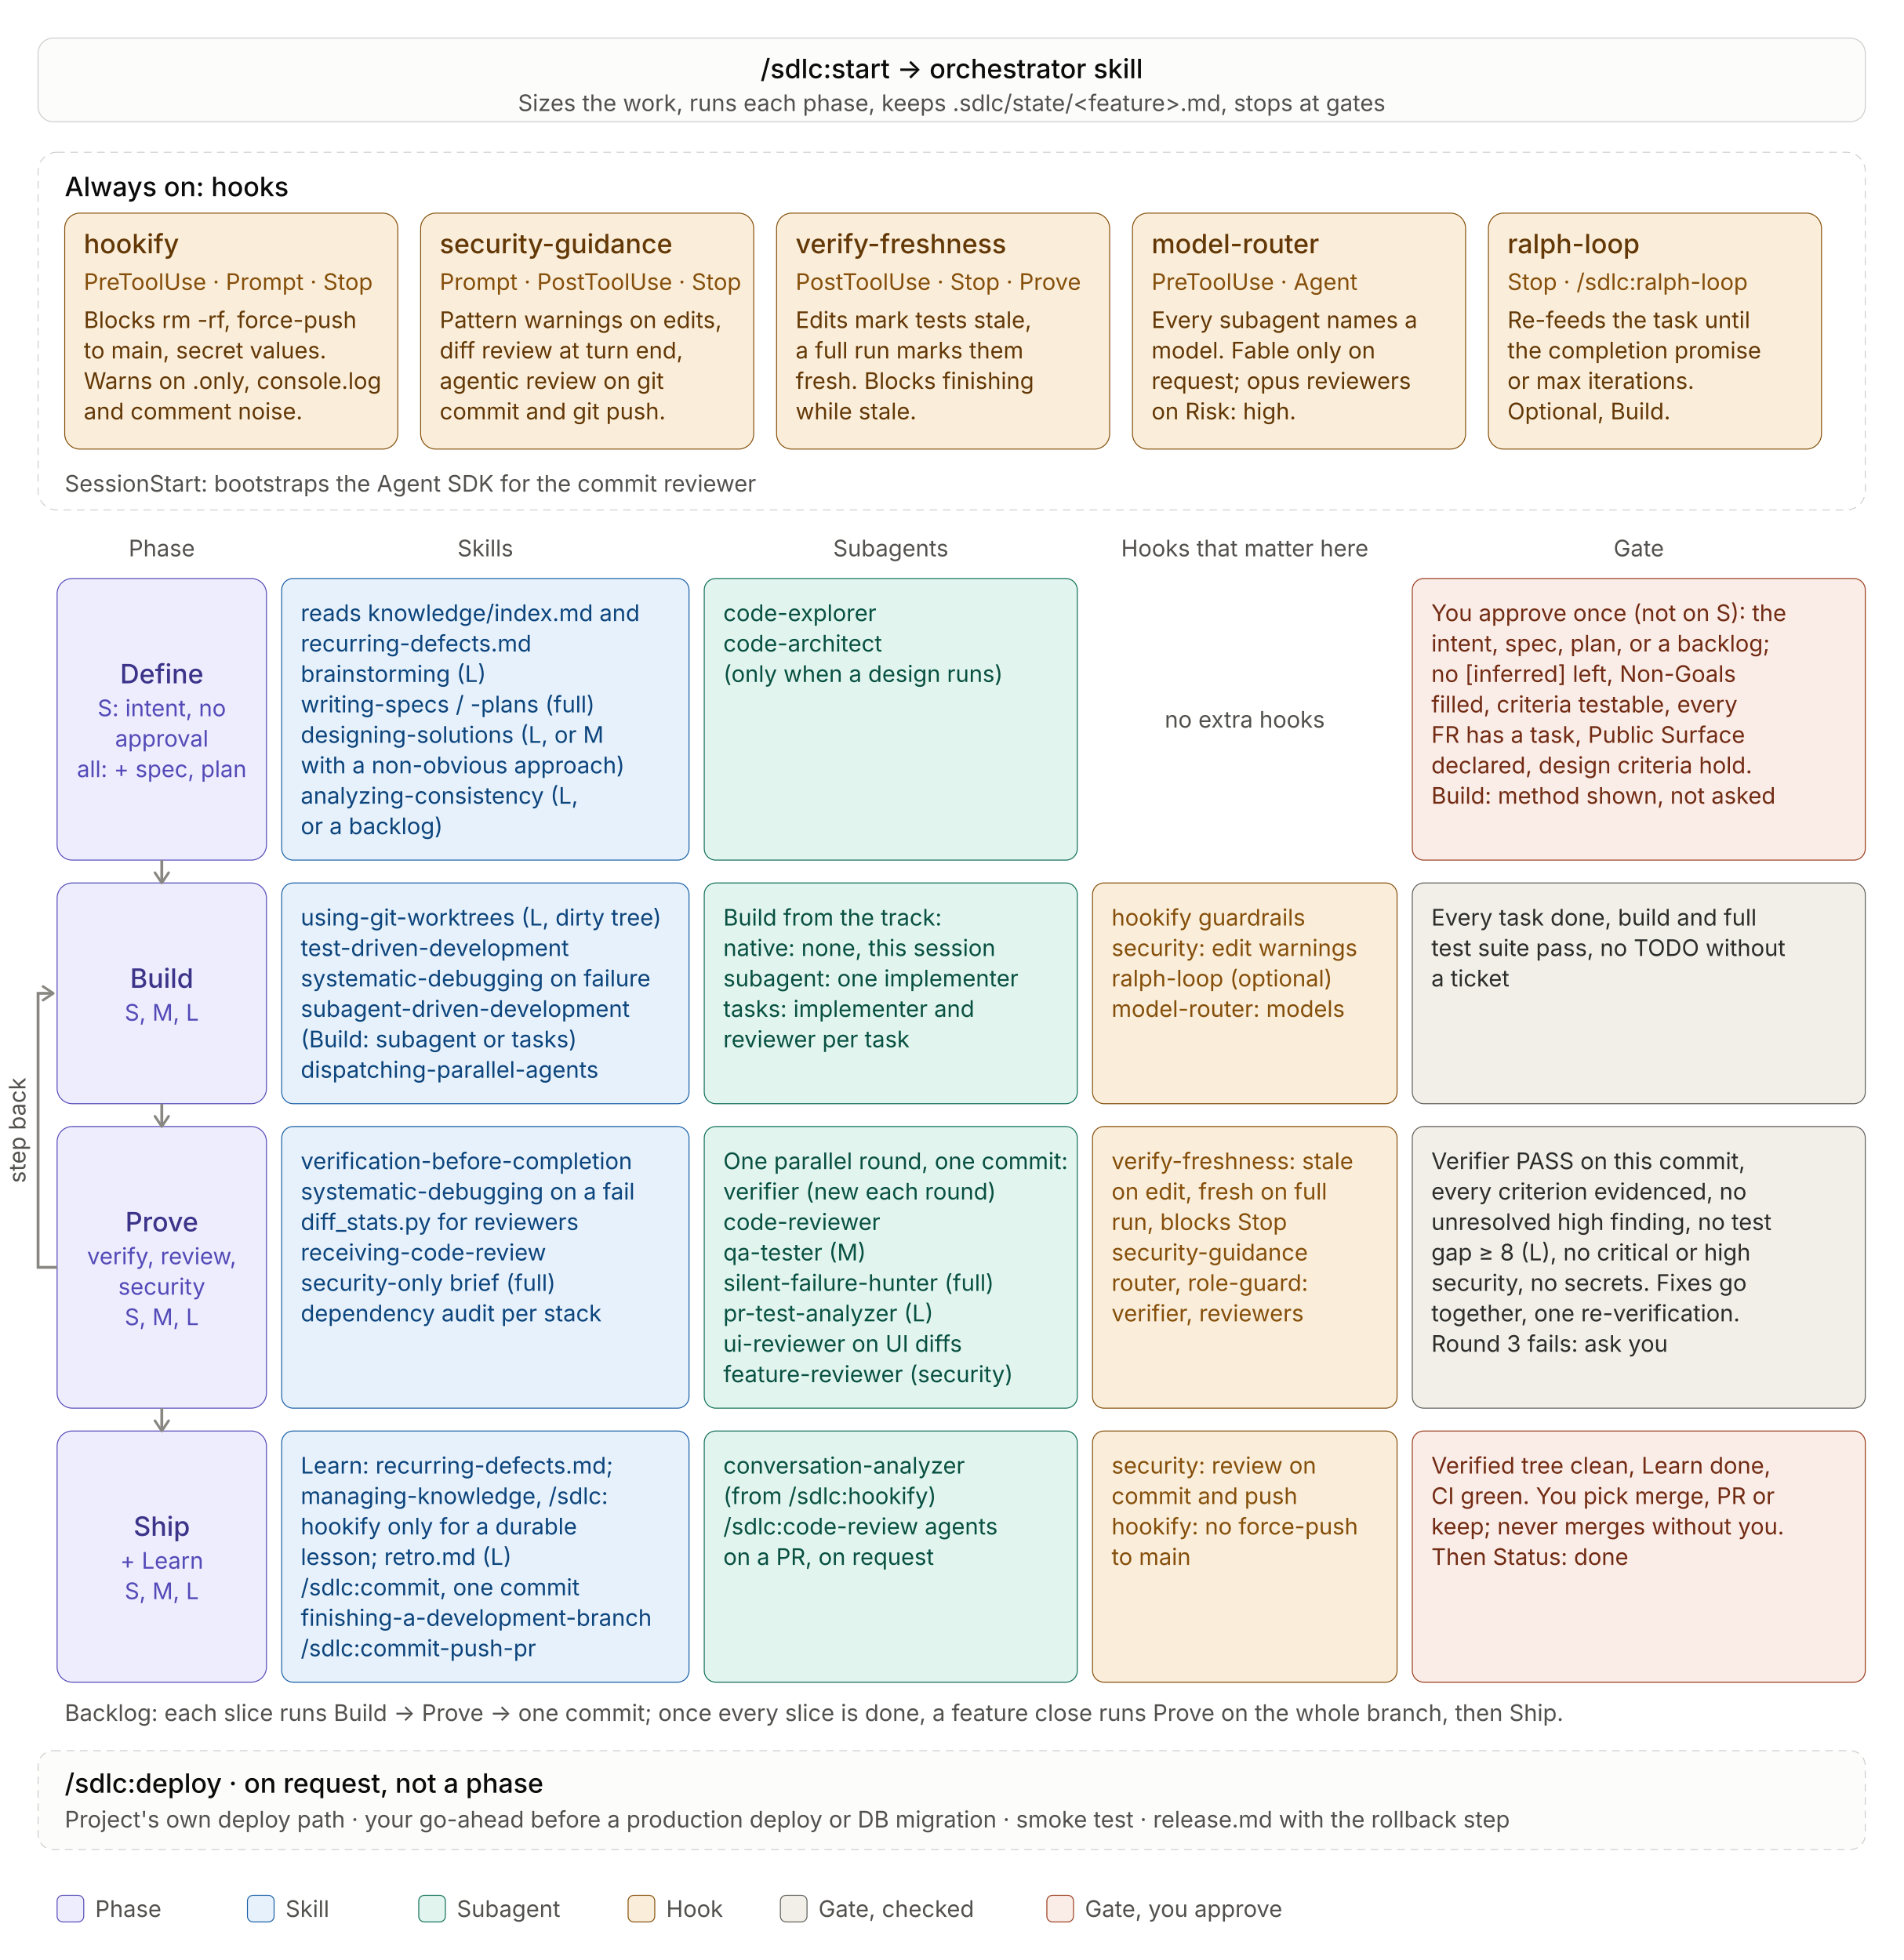
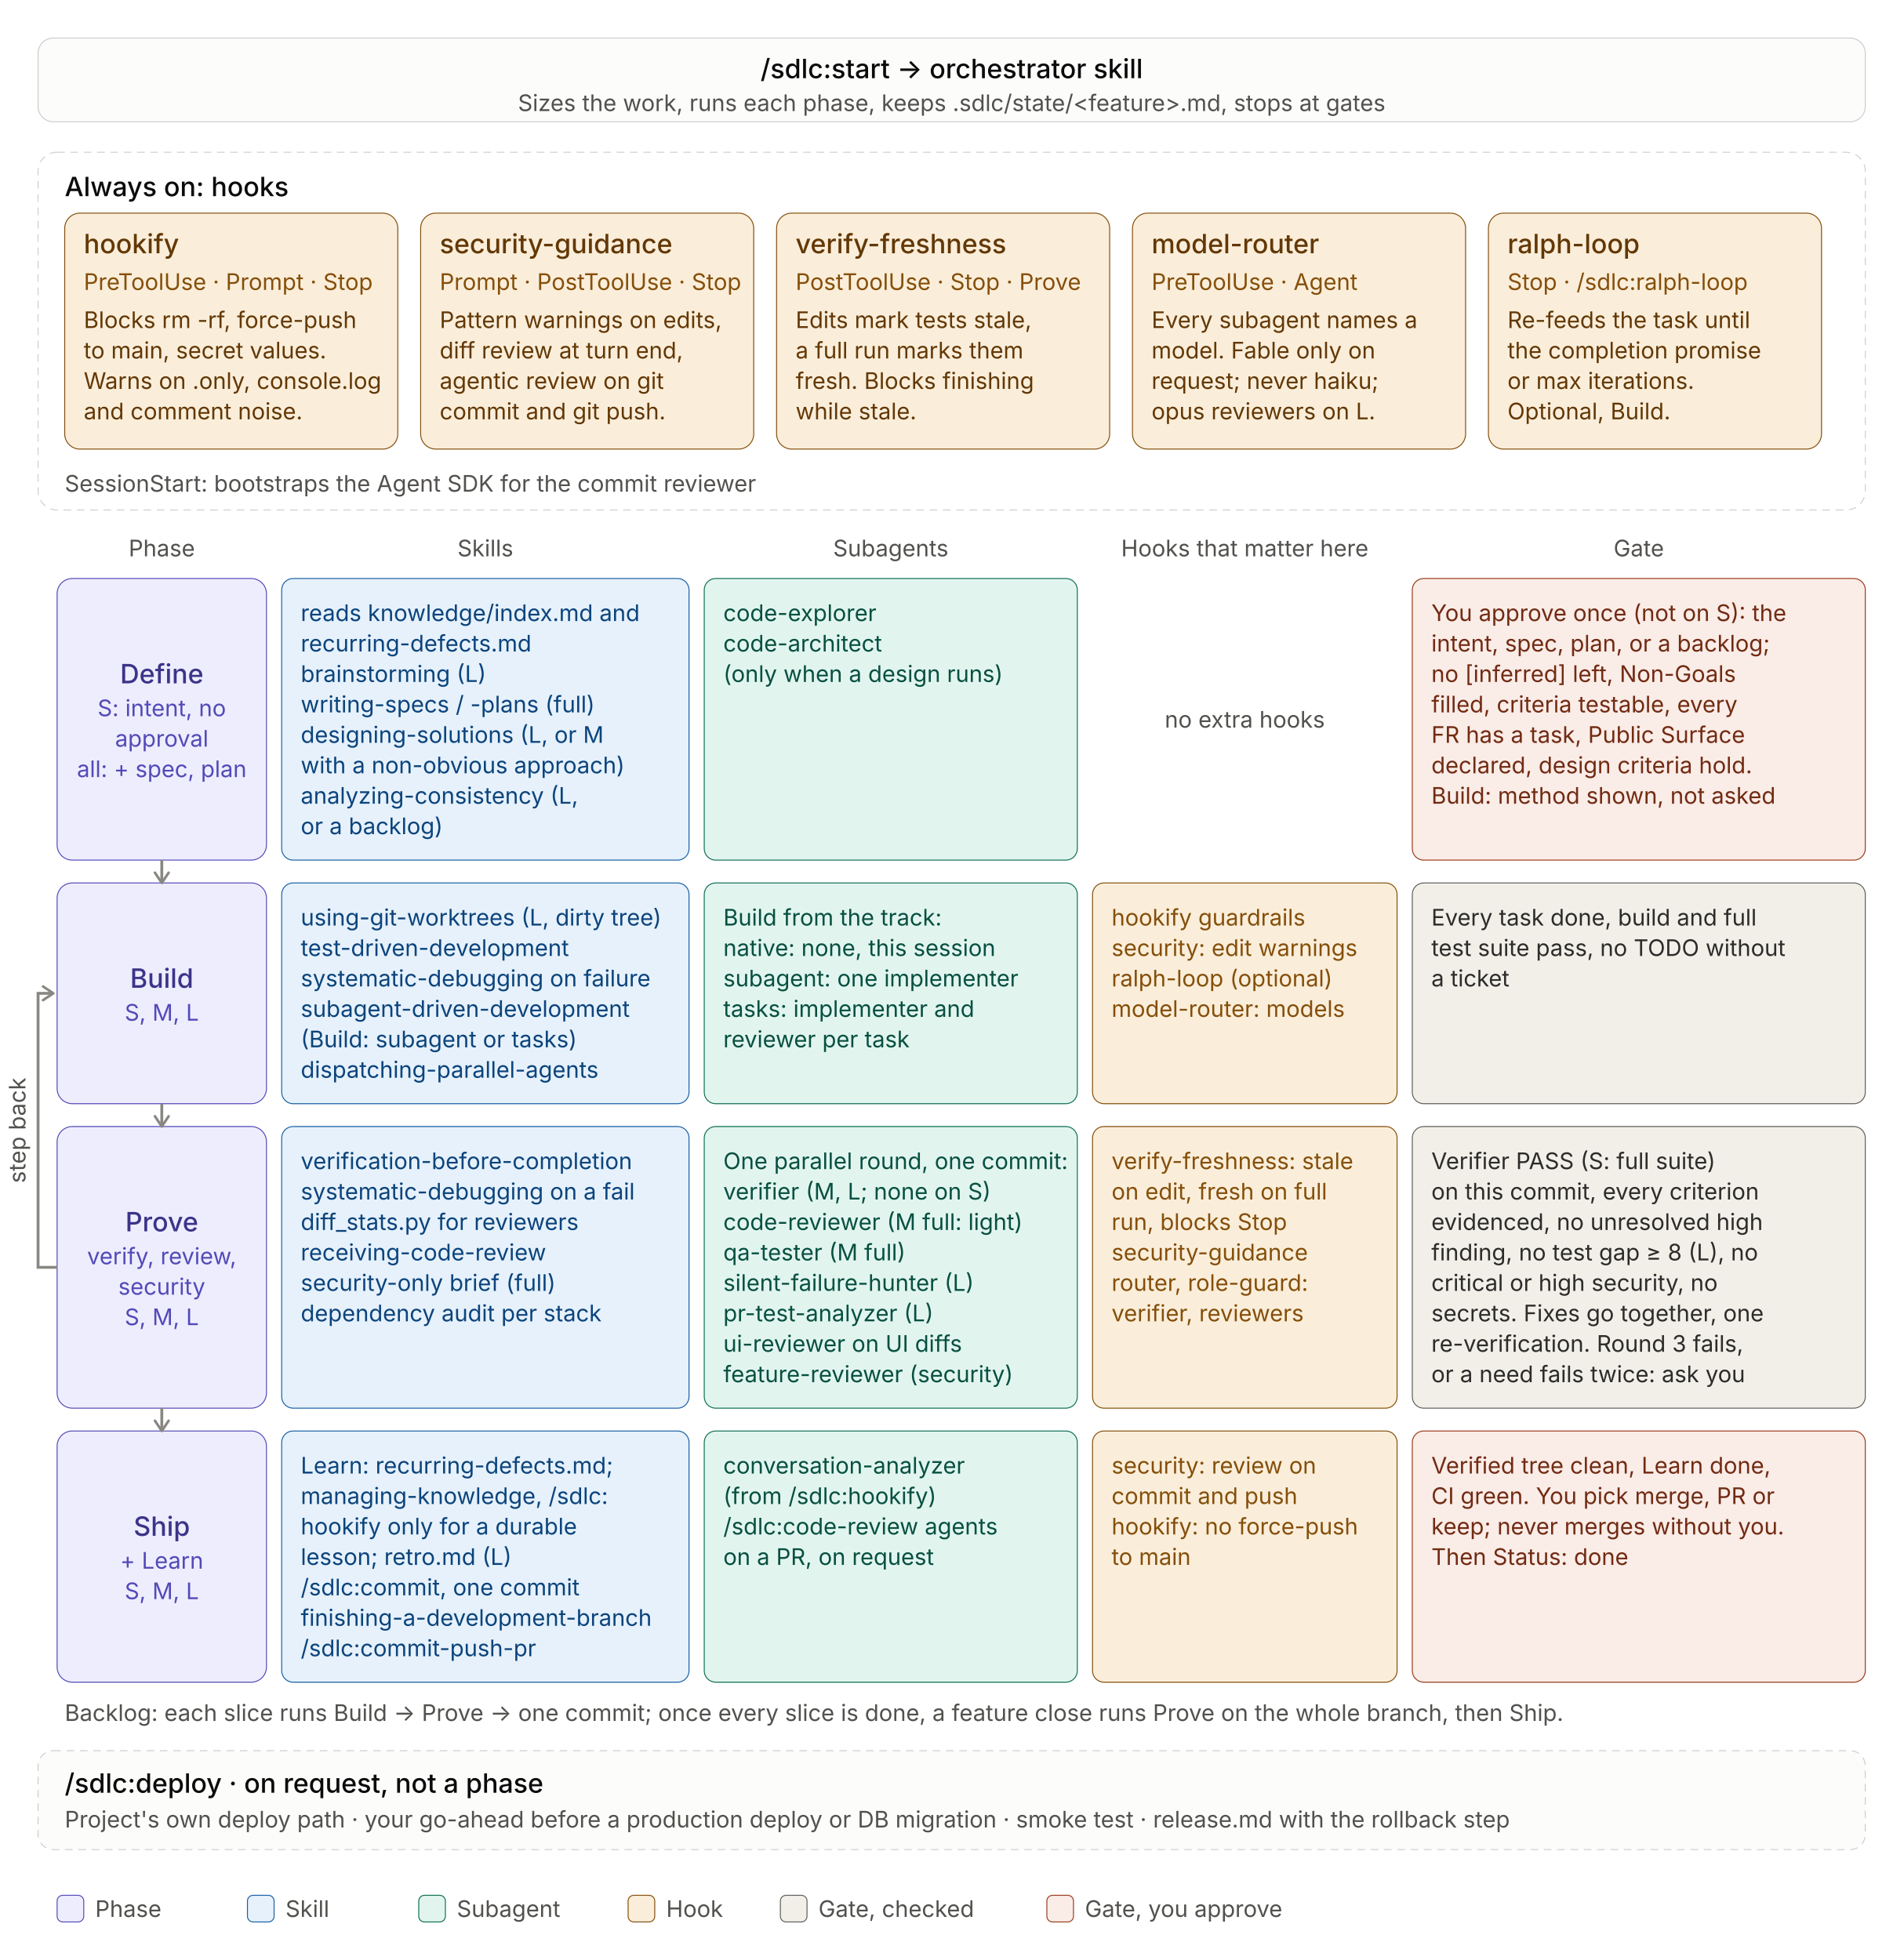
<svg xmlns="http://www.w3.org/2000/svg" width="100%" viewBox="0 0 1000 1030" role="img">
  <style>
text{font-family:anthropic-sans,-apple-system,"system-ui","Segoe UI",sans-serif;dominant-baseline:central;text-anchor:middle}
.a{fill:none;stroke:#898781;stroke-width:1.5}
.t{font-size:14px;font-weight:500;text-anchor:start}.s{font-size:12px;text-anchor:start}.c{text-anchor:middle!important}
.l{font-size:12px;fill:#52514e}.l[text-anchor=start]{text-anchor:start}
rect{stroke-width:.5}
.neutral rect{fill:#fcfcfb;stroke:rgba(11,11,11,.2)}.neutral .t{fill:#0b0b0b}.neutral .s{fill:#52514e}
.panel{fill:none;stroke:rgba(11,11,11,.2);stroke-dasharray:4 3}.panel+text{fill:#0b0b0b}
.stage rect{fill:#eeedfe;stroke:#534ab7}.stage .t{fill:#3c3489}.stage .s{fill:#534ab7}
.skill rect{fill:#e6f1fb;stroke:#185fa5}.skill .s{fill:#0c447c}
.agent rect{fill:#e1f5ee;stroke:#0f6e56}.agent .s{fill:#085041}
.hook rect{fill:#faeeda;stroke:#854f0b}.hook .t{fill:#633806}.hook .s{fill:#854f0b}
.gate rect{fill:#f1efe8;stroke:#5f5e5a}.gate .s{fill:#2c2c2a}
.approval rect{fill:#faece7;stroke:#993c1d}.approval .s{fill:#712b13}
@media (prefers-color-scheme:dark){
.a{stroke:#a09e96}.l{fill:#aaa8a2}
.neutral rect{fill:#262624;stroke:rgba(255,255,255,.2)}.neutral .t{fill:#f0efea}.neutral .s{fill:#aaa8a2}
.panel{stroke:rgba(255,255,255,.25)}.panel+text{fill:#f0efea}
.stage rect{fill:#26244a;stroke:#a098f0}.stage .t{fill:#cecbfa}.stage .s{fill:#a098f0}
.skill rect{fill:#102a44;stroke:#6aa8e6}.skill .s{fill:#b5d4f4}
.agent rect{fill:#0c3228;stroke:#5ac8a5}.agent .s{fill:#aae6d4}
.hook rect{fill:#3d2a10;stroke:#e0a04c}.hook .t{fill:#f5d9a8}.hook .s{fill:#e0a04c}
.gate rect{fill:#2e2d2a;stroke:#a09e96}.gate .s{fill:#d3d1c7}
.approval rect{fill:#401e14;stroke:#e68c6e}.approval .s{fill:#f5c8b9}
}
.hook .dim{fill:#633806}@media (prefers-color-scheme:dark){.hook .dim{fill:#f5d9a8}}</style>
  <defs>
    <marker id="arrow" viewBox="0 0 10 10" refX="8" refY="5" markerWidth="6" markerHeight="6" orient="auto-start-reverse">
      <path d="M2 1L8 5L2 9" fill="none" stroke="context-stroke" stroke-width="1.5" stroke-linecap="round" stroke-linejoin="round" />
    </marker>
  </defs>
  <g class="neutral">
    <rect x="20" y="20" width="960" height="44" rx="8" />
    <text class="t c" x="500" y="36">/sdlc:start → orchestrator skill</text>
    <text class="s c" x="500" y="54">Sizes the work, runs each phase, keeps .sdlc/state/&lt;feature&gt;.md, stops at gates</text>
  </g>
  <rect class="panel" x="20" y="80" width="960" height="188" rx="10" />
  <text class="t" x="34" y="98">Always on: hooks</text>
  <g class="hook">
    <rect x="34" y="112" width="175" height="124" rx="8" />
    <text class="t" x="44" y="128">hookify</text>
    <text class="s" x="44" y="148">PreToolUse · Prompt · Stop</text>
    <text class="s dim" x="44" y="168">Blocks rm -rf, force-push</text>
    <text class="s dim" x="44" y="184">to main, secret values.</text>
    <text class="s dim" x="44" y="200">Warns on .only, console.log</text>
    <text class="s dim" x="44" y="216">and comment noise.</text>
  </g>
  <g class="hook">
    <rect x="221" y="112" width="175" height="124" rx="8" />
    <text class="t" x="231" y="128">security-guidance</text>
    <text class="s" x="231" y="148">Prompt · PostToolUse · Stop</text>
    <text class="s dim" x="231" y="168">Pattern warnings on edits,</text>
    <text class="s dim" x="231" y="184">diff review at turn end,</text>
    <text class="s dim" x="231" y="200">agentic review on git</text>
    <text class="s dim" x="231" y="216">commit and git push.</text>
  </g>
  <g class="hook">
    <rect x="408" y="112" width="175" height="124" rx="8" />
    <text class="t" x="418" y="128">verify-freshness</text>
    <text class="s" x="418" y="148">PostToolUse · Stop · Prove</text>
    <text class="s dim" x="418" y="168">Edits mark tests stale,</text>
    <text class="s dim" x="418" y="184">a full run marks them</text>
    <text class="s dim" x="418" y="200">fresh. Blocks finishing</text>
    <text class="s dim" x="418" y="216">while stale.</text>
  </g>
  <g class="hook">
    <rect x="595" y="112" width="175" height="124" rx="8" />
    <text class="t" x="605" y="128">model-router</text>
    <text class="s" x="605" y="148">PreToolUse · Agent</text>
    <text class="s dim" x="605" y="168">Every subagent names a</text>
    <text class="s dim" x="605" y="184">model. Fable only on</text>
-     <text class="s dim" x="605" y="200">request; opus reviewers</text>
-     <text class="s dim" x="605" y="216">on Risk: high.</text>
+     <text class="s dim" x="605" y="200">request; never haiku;</text>
+     <text class="s dim" x="605" y="216">opus reviewers on L.</text>
  </g>
  <g class="hook">
    <rect x="782" y="112" width="175" height="124" rx="8" />
    <text class="t" x="792" y="128">ralph-loop</text>
    <text class="s" x="792" y="148">Stop · /sdlc:ralph-loop</text>
    <text class="s dim" x="792" y="168">Re-feeds the task until</text>
    <text class="s dim" x="792" y="184">the completion promise</text>
    <text class="s dim" x="792" y="200">or max iterations.</text>
    <text class="s dim" x="792" y="216">Optional, Build.</text>
  </g>
  <text class="l" x="34" y="254" text-anchor="start">SessionStart: bootstraps the Agent SDK for the commit reviewer</text>
  <text class="l" x="85.0" y="288">Phase</text>
  <text class="l" x="255.0" y="288">Skills</text>
  <text class="l" x="468.0" y="288">Subagents</text>
  <text class="l" x="654.0" y="288">Hooks that matter here</text>
  <text class="l" x="861.0" y="288">Gate</text>
  <g class="stage">
    <rect x="30" y="304" width="110" height="148" rx="8" />
    <text class="t c" x="85.0" y="354">Define</text>
    <text class="s c" x="85.0" y="372">S: intent, no</text>
    <text class="s c" x="85.0" y="388">approval</text>
    <text class="s c" x="85.0" y="404">all: + spec, plan</text>
  </g>
  <g class="skill">
    <rect x="148" y="304" width="214" height="148" rx="6" />
    <text class="s" x="158" y="322">reads knowledge/index.md and</text>
    <text class="s" x="158" y="338">recurring-defects.md</text>
    <text class="s" x="158" y="354">brainstorming (L)</text>
    <text class="s" x="158" y="370">writing-specs / -plans (full)</text>
    <text class="s" x="158" y="386">designing-solutions (L, or M</text>
    <text class="s" x="158" y="402">with a non-obvious approach)</text>
    <text class="s" x="158" y="418">analyzing-consistency (L,</text>
    <text class="s" x="158" y="434">or a backlog)</text>
  </g>
  <g class="agent">
    <rect x="370" y="304" width="196" height="148" rx="6" />
    <text class="s" x="380" y="322">code-explorer</text>
    <text class="s" x="380" y="338">code-architect</text>
    <text class="s" x="380" y="354">(only when a design runs)</text>
  </g>
  <text class="l" x="654.0" y="378">no extra hooks</text>
  <g class="approval">
    <rect x="742" y="304" width="238" height="148" rx="6" />
    <text class="s" x="752" y="322">You approve once (not on S): the</text>
    <text class="s" x="752" y="338">intent, spec, plan, or a backlog;</text>
    <text class="s" x="752" y="354">no [inferred] left, Non-Goals</text>
    <text class="s" x="752" y="370">filled, criteria testable, every</text>
    <text class="s" x="752" y="386">FR has a task, Public Surface</text>
    <text class="s" x="752" y="402">declared, design criteria hold.</text>
    <text class="s" x="752" y="418">Build: method shown, not asked</text>
  </g>
  <g class="stage">
    <rect x="30" y="464" width="110" height="116" rx="8" />
    <text class="t c" x="85.0" y="514">Build</text>
    <text class="s c" x="85.0" y="532">S, M, L</text>
  </g>
  <line class="a" marker-end="url(#arrow)" x1="85.0" y1="452" x2="85.0" y2="464" />
  <g class="skill">
    <rect x="148" y="464" width="214" height="116" rx="6" />
    <text class="s" x="158" y="482">using-git-worktrees (L, dirty tree)</text>
    <text class="s" x="158" y="498">test-driven-development</text>
    <text class="s" x="158" y="514">systematic-debugging on failure</text>
    <text class="s" x="158" y="530">subagent-driven-development</text>
    <text class="s" x="158" y="546">(Build: subagent or tasks)</text>
    <text class="s" x="158" y="562">dispatching-parallel-agents</text>
  </g>
  <g class="agent">
    <rect x="370" y="464" width="196" height="116" rx="6" />
    <text class="s" x="380" y="482">Build from the track:</text>
    <text class="s" x="380" y="498">native: none, this session</text>
    <text class="s" x="380" y="514">subagent: one implementer</text>
    <text class="s" x="380" y="530">tasks: implementer and</text>
    <text class="s" x="380" y="546">reviewer per task</text>
  </g>
  <g class="hook">
    <rect x="574" y="464" width="160" height="116" rx="6" />
    <text class="s" x="584" y="482">hookify guardrails</text>
    <text class="s" x="584" y="498">security: edit warnings</text>
    <text class="s" x="584" y="514">ralph-loop (optional)</text>
    <text class="s" x="584" y="530">model-router: models</text>
  </g>
  <g class="gate">
    <rect x="742" y="464" width="238" height="116" rx="6" />
    <text class="s" x="752" y="482">Every task done, build and full</text>
    <text class="s" x="752" y="498">test suite pass, no TODO without</text>
    <text class="s" x="752" y="514">a ticket</text>
  </g>
  <g class="stage">
    <rect x="30" y="592" width="110" height="148" rx="8" />
    <text class="t c" x="85.0" y="642">Prove</text>
    <text class="s c" x="85.0" y="660">verify, review,</text>
    <text class="s c" x="85.0" y="676">security</text>
    <text class="s c" x="85.0" y="692">S, M, L</text>
  </g>
  <line class="a" marker-end="url(#arrow)" x1="85.0" y1="580" x2="85.0" y2="592" />
  <g class="skill">
    <rect x="148" y="592" width="214" height="148" rx="6" />
    <text class="s" x="158" y="610">verification-before-completion</text>
    <text class="s" x="158" y="626">systematic-debugging on a fail</text>
    <text class="s" x="158" y="642">diff_stats.py for reviewers</text>
    <text class="s" x="158" y="658">receiving-code-review</text>
    <text class="s" x="158" y="674">security-only brief (full)</text>
    <text class="s" x="158" y="690">dependency audit per stack</text>
  </g>
  <g class="agent">
    <rect x="370" y="592" width="196" height="148" rx="6" />
    <text class="s" x="380" y="610">One parallel round, one commit:</text>
-     <text class="s" x="380" y="626">verifier (new each round)</text>
-     <text class="s" x="380" y="642">code-reviewer</text>
-     <text class="s" x="380" y="658">qa-tester (M)</text>
-     <text class="s" x="380" y="674">silent-failure-hunter (full)</text>
+     <text class="s" x="380" y="626">verifier (M, L; none on S)</text>
+     <text class="s" x="380" y="642">code-reviewer (M full: light)</text>
+     <text class="s" x="380" y="658">qa-tester (M full)</text>
+     <text class="s" x="380" y="674">silent-failure-hunter (L)</text>
    <text class="s" x="380" y="690">pr-test-analyzer (L)</text>
    <text class="s" x="380" y="706">ui-reviewer on UI diffs</text>
    <text class="s" x="380" y="722">feature-reviewer (security)</text>
  </g>
  <g class="hook">
    <rect x="574" y="592" width="160" height="148" rx="6" />
    <text class="s" x="584" y="610">verify-freshness: stale</text>
    <text class="s" x="584" y="626">on edit, fresh on full</text>
    <text class="s" x="584" y="642">run, blocks Stop</text>
    <text class="s" x="584" y="658">security-guidance</text>
    <text class="s" x="584" y="674">router, role-guard:</text>
    <text class="s" x="584" y="690">verifier, reviewers</text>
  </g>
  <g class="gate">
    <rect x="742" y="592" width="238" height="148" rx="6" />
-     <text class="s" x="752" y="610">Verifier PASS on this commit,</text>
-     <text class="s" x="752" y="626">every criterion evidenced, no</text>
-     <text class="s" x="752" y="642">unresolved high finding, no test</text>
-     <text class="s" x="752" y="658">gap ≥ 8 (L), no critical or high</text>
-     <text class="s" x="752" y="674">security, no secrets. Fixes go</text>
-     <text class="s" x="752" y="690">together, one re-verification.</text>
-     <text class="s" x="752" y="706">Round 3 fails: ask you</text>
+     <text class="s" x="752" y="610">Verifier PASS (S: full suite)</text>
+     <text class="s" x="752" y="626">on this commit, every criterion</text>
+     <text class="s" x="752" y="642">evidenced, no unresolved high</text>
+     <text class="s" x="752" y="658">finding, no test gap ≥ 8 (L), no</text>
+     <text class="s" x="752" y="674">critical or high security, no</text>
+     <text class="s" x="752" y="690">secrets. Fixes go together, one</text>
+     <text class="s" x="752" y="706">re-verification. Round 3 fails,</text>
+     <text class="s" x="752" y="722">or a need fails twice: ask you</text>
  </g>
  <g class="stage">
    <rect x="30" y="752" width="110" height="132" rx="8" />
    <text class="t c" x="85.0" y="802">Ship</text>
    <text class="s c" x="85.0" y="820">+ Learn</text>
    <text class="s c" x="85.0" y="836">S, M, L</text>
  </g>
  <line class="a" marker-end="url(#arrow)" x1="85.0" y1="740" x2="85.0" y2="752" />
  <g class="skill">
    <rect x="148" y="752" width="214" height="132" rx="6" />
    <text class="s" x="158" y="770">Learn: recurring-defects.md;</text>
    <text class="s" x="158" y="786">managing-knowledge, /sdlc:</text>
    <text class="s" x="158" y="802">hookify only for a durable</text>
    <text class="s" x="158" y="818">lesson; retro.md (L)</text>
    <text class="s" x="158" y="834">/sdlc:commit, one commit</text>
    <text class="s" x="158" y="850">finishing-a-development-branch</text>
    <text class="s" x="158" y="866">/sdlc:commit-push-pr</text>
  </g>
  <g class="agent">
    <rect x="370" y="752" width="196" height="132" rx="6" />
    <text class="s" x="380" y="770">conversation-analyzer</text>
    <text class="s" x="380" y="786">(from /sdlc:hookify)</text>
    <text class="s" x="380" y="802">/sdlc:code-review agents</text>
    <text class="s" x="380" y="818">on a PR, on request</text>
  </g>
  <g class="hook">
    <rect x="574" y="752" width="160" height="132" rx="6" />
    <text class="s" x="584" y="770">security: review on</text>
    <text class="s" x="584" y="786">commit and push</text>
    <text class="s" x="584" y="802">hookify: no force-push</text>
    <text class="s" x="584" y="818">to main</text>
  </g>
  <g class="approval">
    <rect x="742" y="752" width="238" height="132" rx="6" />
    <text class="s" x="752" y="770">Verified tree clean, Learn done,</text>
    <text class="s" x="752" y="786">CI green. You pick merge, PR or</text>
    <text class="s" x="752" y="802">keep; never merges without you.</text>
    <text class="s" x="752" y="818">Then Status: done</text>
  </g>
  <path class="a loop" marker-end="url(#arrow)" d="M30 666 L20 666 L20 522 L28 522" />
  <text class="l" transform="rotate(-90 9 594)" x="9" y="594">step back</text>
  <text class="l" x="34" y="900" text-anchor="start">Backlog: each slice runs Build → Prove → one commit; once every slice is done, a feature close runs Prove on the whole branch, then Ship.</text>
  <g class="neutral">
    <rect x="20" y="920" width="960" height="52" rx="8" style="stroke-dasharray:4 3" />
    <text class="t" x="34" y="937">/sdlc:deploy · on request, not a phase</text>
    <text class="s" x="34" y="956">Project's own deploy path · your go-ahead before a production deploy or DB migration · smoke test · release.md with the rollback step</text>
  </g>
  <g class="stage">
    <rect x="30" y="996" width="14" height="14" rx="3" />
  </g>
  <text class="l" text-anchor="start" x="50" y="1003">Phase</text>
  <g class="skill">
    <rect x="130" y="996" width="14" height="14" rx="3" />
  </g>
  <text class="l" text-anchor="start" x="150" y="1003">Skill</text>
  <g class="agent">
    <rect x="220" y="996" width="14" height="14" rx="3" />
  </g>
  <text class="l" text-anchor="start" x="240" y="1003">Subagent</text>
  <g class="hook">
    <rect x="330" y="996" width="14" height="14" rx="3" />
  </g>
  <text class="l" text-anchor="start" x="350" y="1003">Hook</text>
  <g class="gate">
    <rect x="410" y="996" width="14" height="14" rx="3" />
  </g>
  <text class="l" text-anchor="start" x="430" y="1003">Gate, checked</text>
  <g class="approval">
    <rect x="550" y="996" width="14" height="14" rx="3" />
  </g>
  <text class="l" text-anchor="start" x="570" y="1003">Gate, you approve</text>
</svg>
